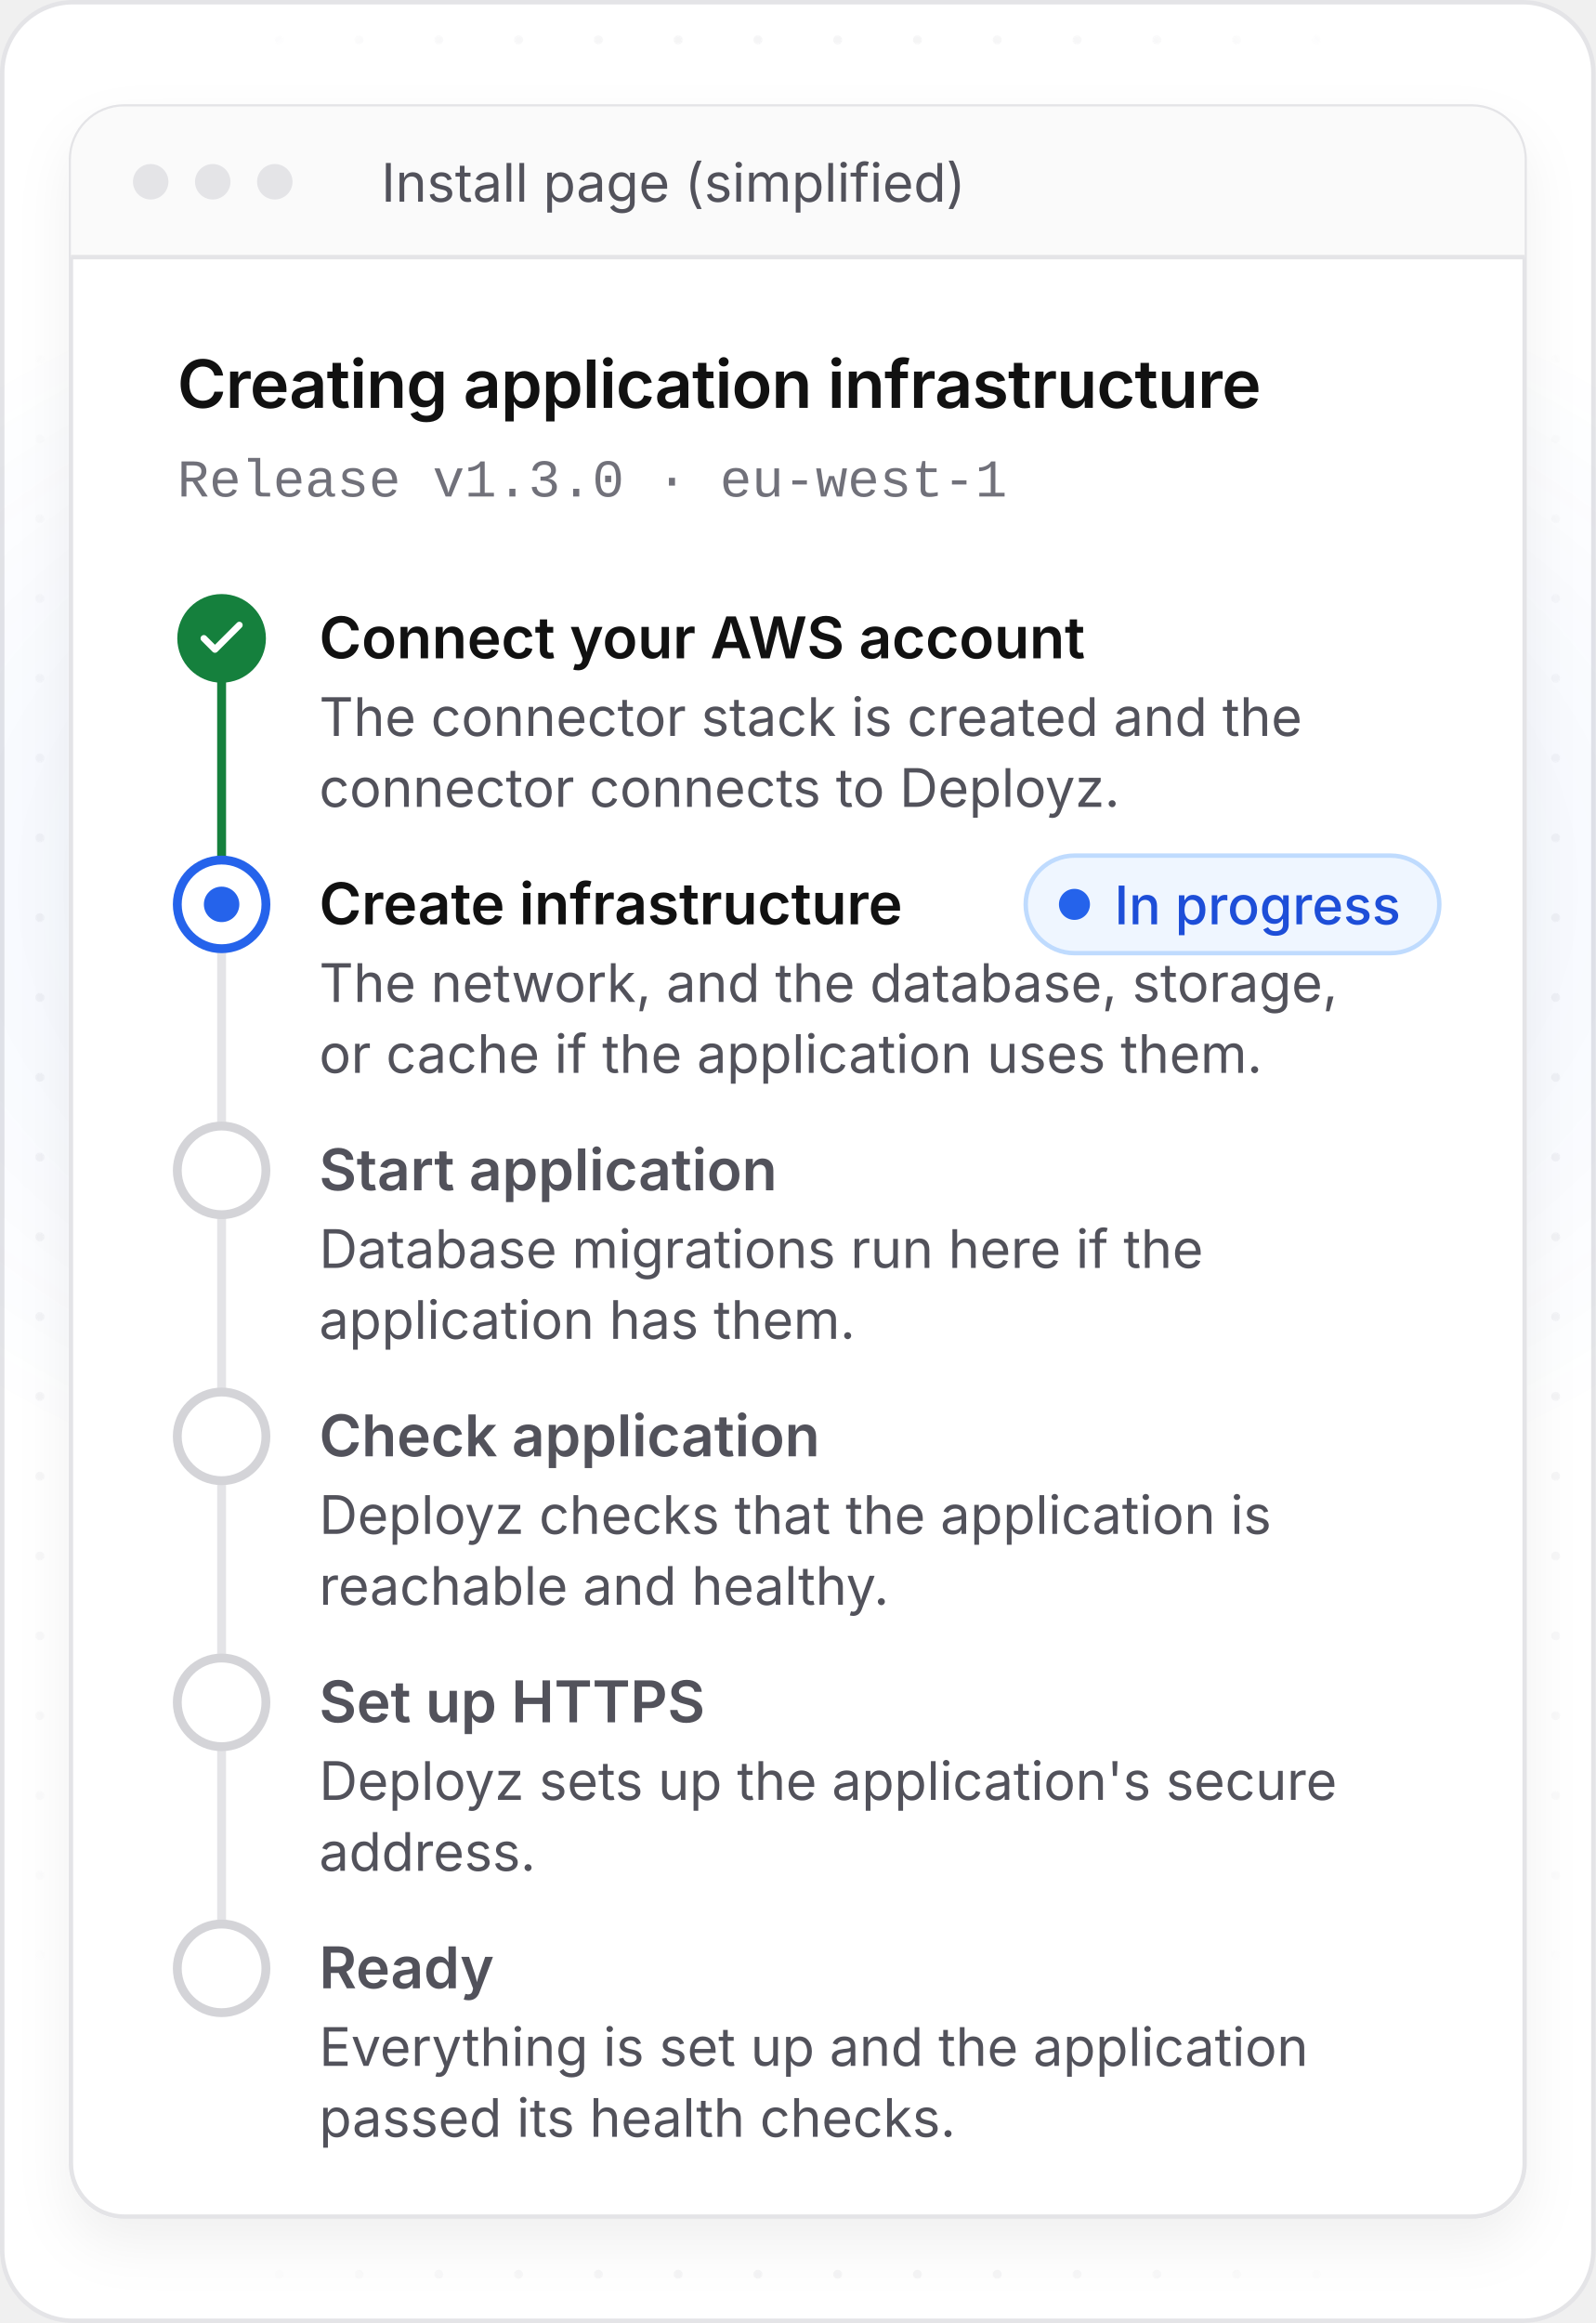
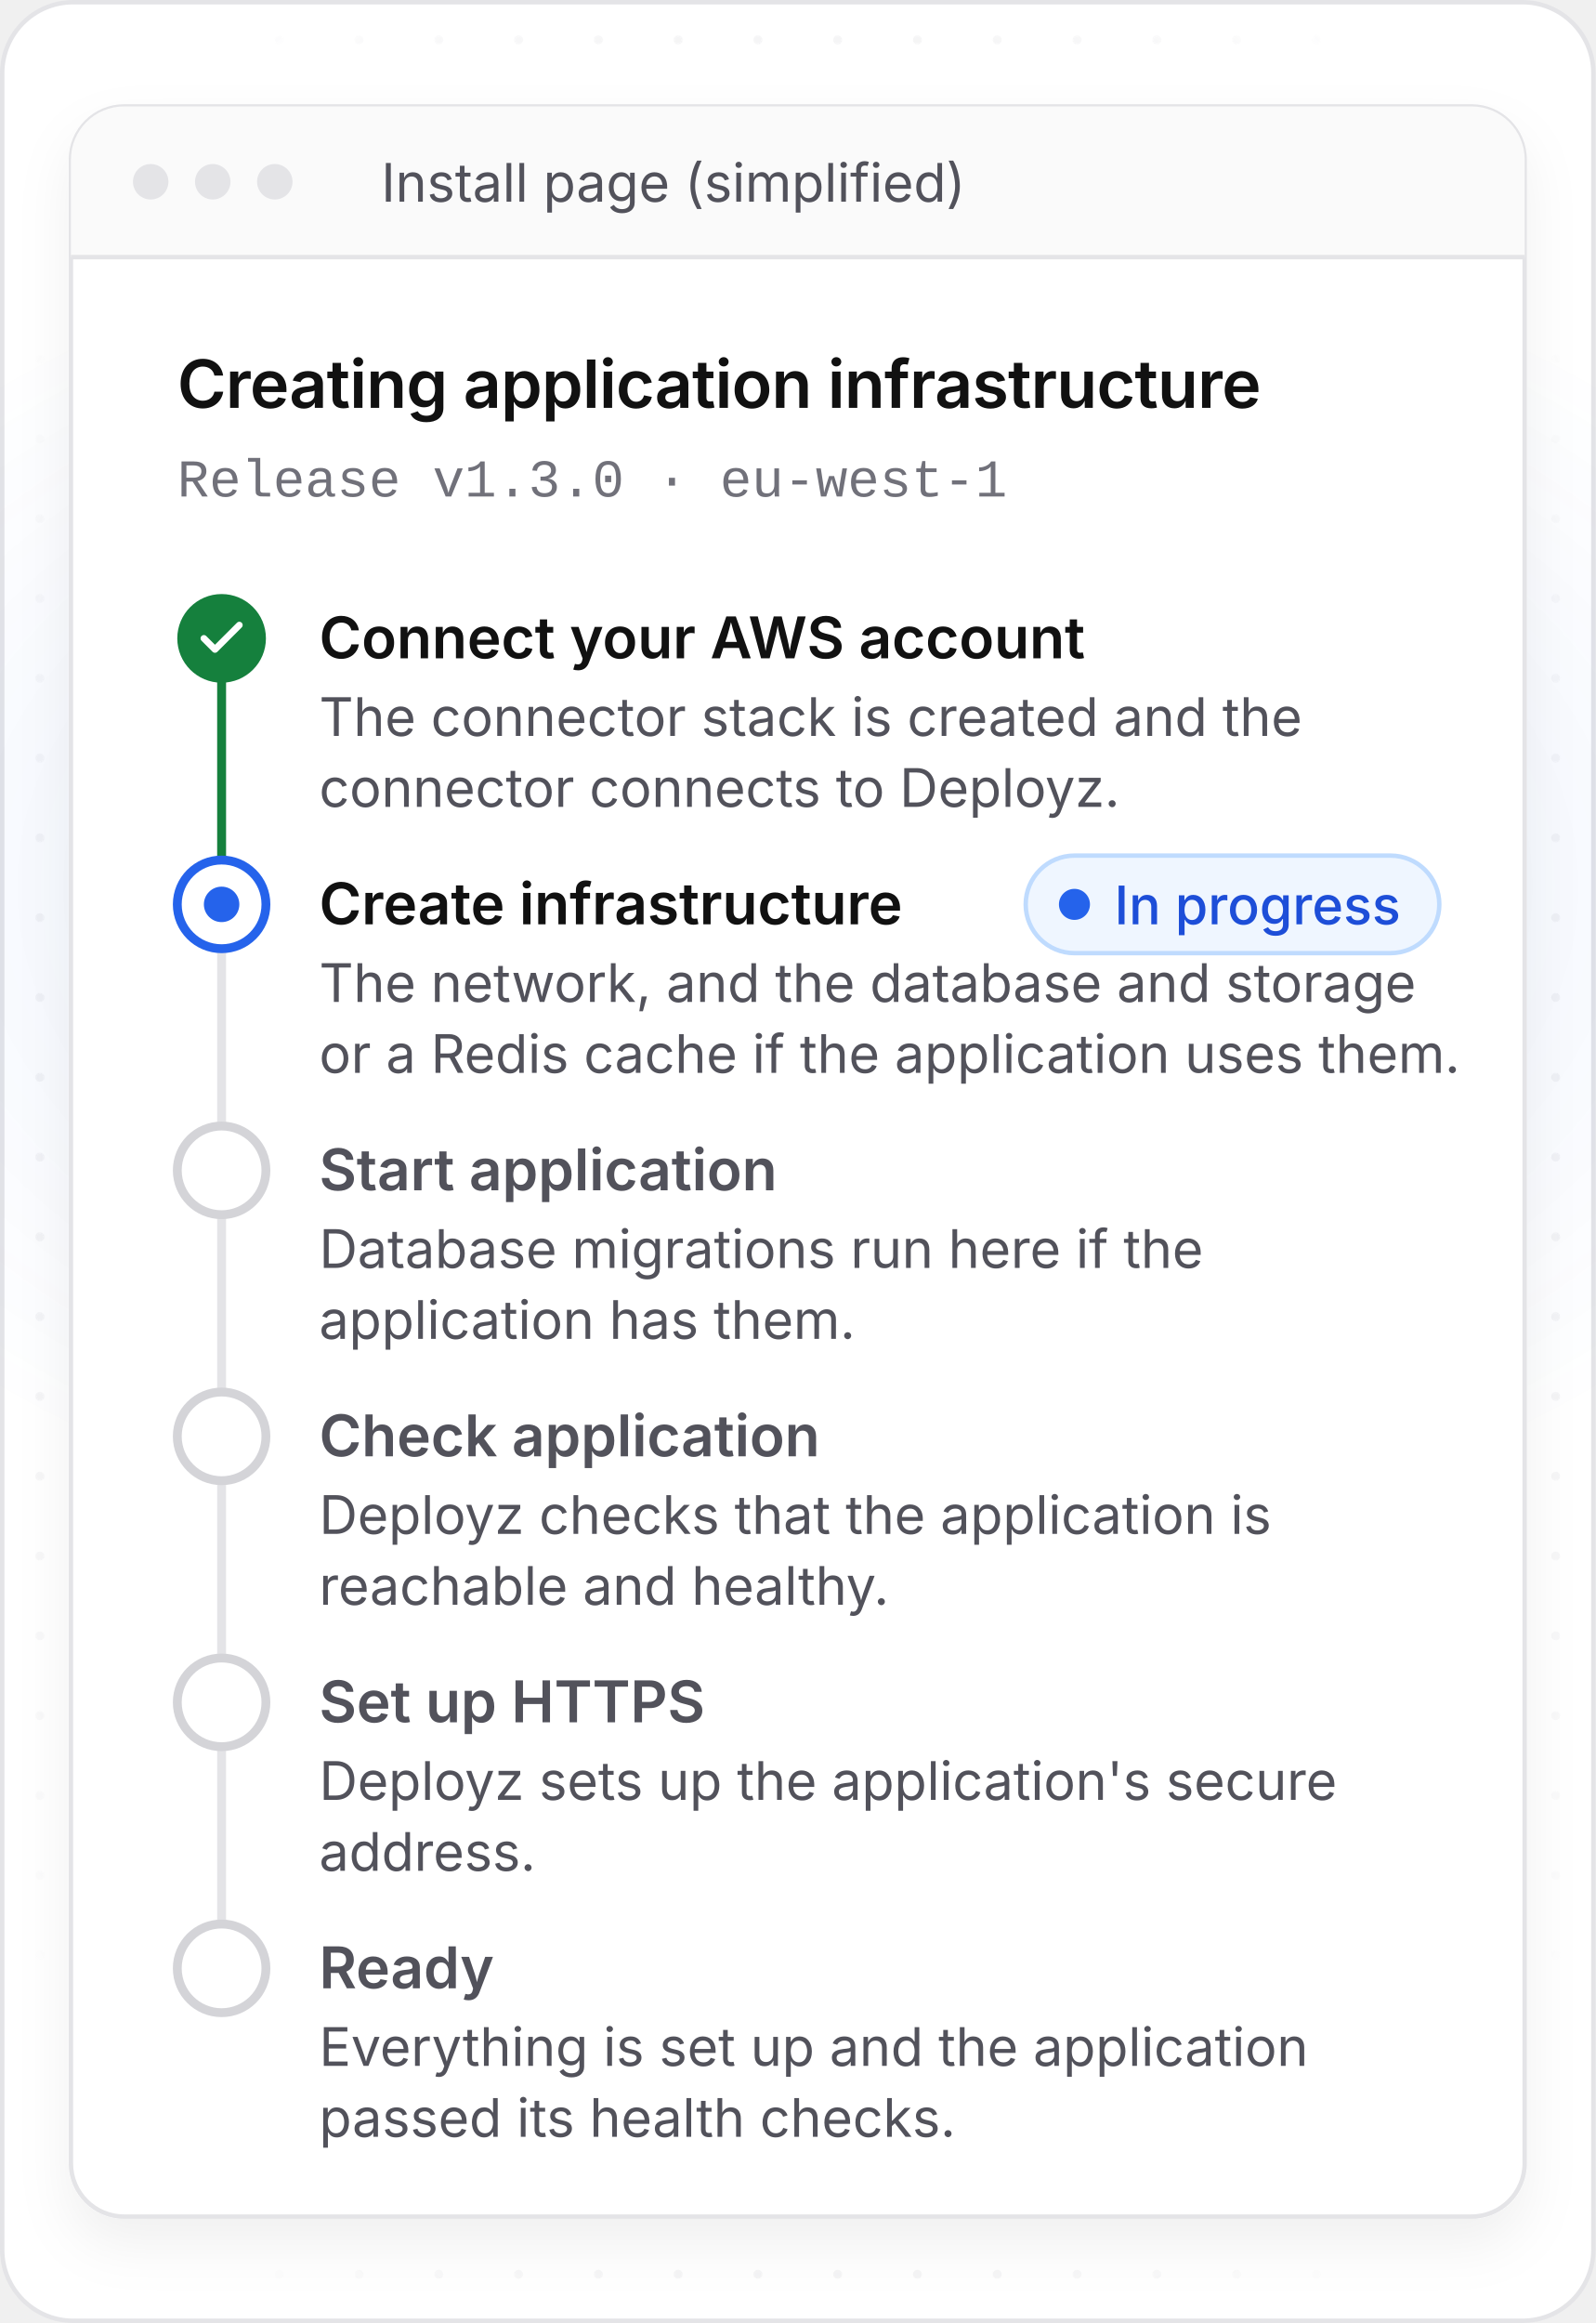
<svg xmlns="http://www.w3.org/2000/svg" width="360" height="524" viewBox="0 0 360 524" role="img" aria-labelledby="title desc">
  <defs>
    <style>
      text { font-family: Inter, "Inter Variable", ui-sans-serif, system-ui, -apple-system, "Segoe UI", sans-serif; fill: #111111; }
      .title { font-size: 13px; font-weight: 600; }
      .heading { font-size: 15px; font-weight: 600; letter-spacing: -0.01em; }
      .body { font-size: 13px; fill: #111111; }
      .label { font-size: 12px; font-weight: 600; fill: #52525B; }
      .note { font-size: 12px; fill: #52525B; }
      .badge { font-size: 12px; font-weight: 500; }
      .num { font-size: 12px; font-weight: 600; fill: #FFFFFF; }
      .mono { font-family: ui-monospace, SFMono-Regular, Menlo, Consolas, "Liberation Mono", monospace; font-size: 12px; fill: #71717A; }
      .mono-dark { font-family: ui-monospace, SFMono-Regular, Menlo, Consolas, "Liberation Mono", monospace; font-size: 12px; fill: #111111; }
      .mono-brand { font-family: ui-monospace, SFMono-Regular, Menlo, Consolas, "Liberation Mono", monospace; font-size: 12px; fill: #1D4ED8; }
      .boundary { fill: none; stroke: #A1A1AA; stroke-width: 1; stroke-dasharray: 5 4; }
      .tag { fill: #FFFFFF; stroke: #E4E4E7; }
      .band { fill: #FAFAFA; stroke: #E4E4E7; }
      .tile { fill: #FFFFFF; stroke: #E4E4E7; }
      .tile-optional { fill: #FFFFFF; stroke: #A1A1AA; stroke-dasharray: 4 3; }
      .icon-tile { fill: #FAFAFA; stroke: #E4E4E7; }
      .icon { fill: none; stroke: #52525B; stroke-width: 1.75; stroke-linecap: round; stroke-linejoin: round; }
      .track { fill: none; stroke: #A1A1AA; stroke-width: 1.5; }
      .track-dashed { fill: none; stroke: #A1A1AA; stroke-width: 1.5; stroke-dasharray: 4 4; }
      .beam { fill: none; stroke: #2563EB; stroke-width: 1.5; }
      .port { fill: #FFFFFF; stroke: #A1A1AA; stroke-width: 1.5; }
      .port-brand { fill: #FFFFFF; stroke: #2563EB; stroke-width: 1.5; }
    </style>
    <pattern id="dots" width="18" height="18" patternUnits="userSpaceOnUse">
      <circle cx="9" cy="9" r="1" fill="#D4D4D8" />
    </pattern>
    <radialGradient id="fade" cx="50%" cy="50%" r="60%">
      <stop offset="40%" stop-color="#FFFFFF" />
      <stop offset="100%" stop-color="#000000" />
    </radialGradient>
    <mask id="fade-mask">
      <rect width="360" height="524" fill="url(#fade)" />
    </mask>
    <radialGradient id="light" cx="50%" cy="50%" r="50%">
      <stop offset="0%" stop-color="#2563EB" stop-opacity="0.10" />
      <stop offset="100%" stop-color="#2563EB" stop-opacity="0" />
    </radialGradient>
    <filter id="shadow" x="-10%" y="-20%" width="120%" height="160%">
      <feDropShadow dx="0" dy="1" stdDeviation="1" flood-color="#111111" flood-opacity="0.04" />
      <feDropShadow dx="0" dy="6" stdDeviation="6" flood-color="#111111" flood-opacity="0.06" />
    </filter>
    <filter id="shadow-brand" x="-10%" y="-10%" width="120%" height="130%">
      <feDropShadow dx="0" dy="1" stdDeviation="1" flood-color="#111111" flood-opacity="0.04" />
      <feDropShadow dx="0" dy="10" stdDeviation="10" flood-color="#2563EB" flood-opacity="0.14" />
    </filter>
    <marker id="arrow" viewBox="0 0 10 10" refX="8" refY="5" markerWidth="7" markerHeight="7" orient="auto-start-reverse">
      <path d="M1 1L9 5L1 9" fill="none" stroke="#A1A1AA" stroke-width="1.5" stroke-linecap="round" stroke-linejoin="round" />
    </marker>
    <marker id="arrow-brand" viewBox="0 0 10 10" refX="8" refY="5" markerWidth="7" markerHeight="7" orient="auto-start-reverse">
      <path d="M1 1L9 5L1 9" fill="none" stroke="#2563EB" stroke-width="1.5" stroke-linecap="round" stroke-linejoin="round" />
    </marker>
    <symbol id="i-check" viewBox="0 0 24 24">
      <path d="M20 6 9 17l-5-5" />
    </symbol>
  </defs>
  <g id="stage">
    <rect x="0.5" y="0.5" width="359" height="523" rx="16" fill="#FFFFFF" stroke="#E4E4E7" />
    <rect x="1" y="1" width="358" height="522" rx="16" fill="url(#dots)" mask="url(#fade-mask)" opacity="0.7" />
    <ellipse cx="180.0" cy="200" rx="260" ry="160" fill="url(#light)" />
  </g>
  <g id="install-page">
    <rect class="tile" x="16" y="24" width="328" height="476" rx="12" filter="url(#shadow)" />
    <path d="M16 36 a12 12 0 0 1 12 -12 H332 a12 12 0 0 1 12 12 V58 H16 Z" fill="#FAFAFA" />
    <line x1="16" y1="58" x2="344" y2="58" stroke="#E4E4E7" />
    <circle cx="34" cy="41" r="4" fill="#E4E4E7" />
    <circle cx="48" cy="41" r="4" fill="#E4E4E7" />
    <circle cx="62" cy="41" r="4" fill="#E4E4E7" />
    <text class="note" x="86" y="45.5">Install page (simplified)</text>
    <text class="heading" x="40" y="92">Creating application infrastructure</text>
    <text class="mono" x="40" y="112">Release v1.3.0 · eu-west-1</text>
  </g>
  <g id="steps">
    <line x1="50" y1="144" x2="50" y2="444" stroke="#E4E4E7" stroke-width="2" />
    <line x1="50" y1="144" x2="50" y2="204" stroke="#15803D" stroke-width="2" />
    <circle cx="50" cy="144" r="10" fill="#15803D" />
    <use href="#i-check" class="icon" x="44" y="138" width="12" height="12" style="stroke:#FFFFFF;stroke-width:3" />
    <text class="title" x="72" y="148.5">Connect your AWS account</text>
    <text class="note" x="72" y="166">The connector stack is created and the</text>
    <text class="note" x="72" y="182">connector connects to Deployz.</text>
    <circle cx="50" cy="204" r="10" fill="#FFFFFF" stroke="#2563EB" stroke-width="2" />
    <circle cx="50" cy="204" r="4" fill="#2563EB" />
    <text class="title" x="72" y="208.5">Create infrastructure</text>
    <rect x="231.42" y="193" width="93.32" height="22" rx="11" style="fill:#EFF6FF;stroke:#BFDBFE" />
    <circle cx="242.42" cy="204" r="3.5" fill="#2563EB" />
    <text class="badge" x="251.42" y="208.5" style="fill:#1D4ED8">In progress</text>
-     <text class="note" x="72" y="226">The network, and the database, storage,</text>
-     <text class="note" x="72" y="242">or cache if the application uses them.</text>
+     <text class="note" x="72" y="226">The network, and the database and storage</text>
+     <text class="note" x="72" y="242">or a Redis cache if the application uses them.</text>
    <circle cx="50" cy="264" r="10" fill="#FFFFFF" stroke="#D4D4D8" stroke-width="2" />
    <text class="title" x="72" y="268.5" style="fill:#52525B">Start application</text>
    <text class="note" x="72" y="286">Database migrations run here if the</text>
    <text class="note" x="72" y="302">application has them.</text>
    <circle cx="50" cy="324" r="10" fill="#FFFFFF" stroke="#D4D4D8" stroke-width="2" />
    <text class="title" x="72" y="328.5" style="fill:#52525B">Check application</text>
    <text class="note" x="72" y="346">Deployz checks that the application is</text>
    <text class="note" x="72" y="362">reachable and healthy.</text>
    <circle cx="50" cy="384" r="10" fill="#FFFFFF" stroke="#D4D4D8" stroke-width="2" />
    <text class="title" x="72" y="388.5" style="fill:#52525B">Set up HTTPS</text>
    <text class="note" x="72" y="406">Deployz sets up the application's secure</text>
    <text class="note" x="72" y="422">address.</text>
    <circle cx="50" cy="444" r="10" fill="#FFFFFF" stroke="#D4D4D8" stroke-width="2" />
    <text class="title" x="72" y="448.5" style="fill:#52525B">Ready</text>
    <text class="note" x="72" y="466">Everything is set up and the application</text>
    <text class="note" x="72" y="482">passed its health checks.</text>
  </g>
</svg>
